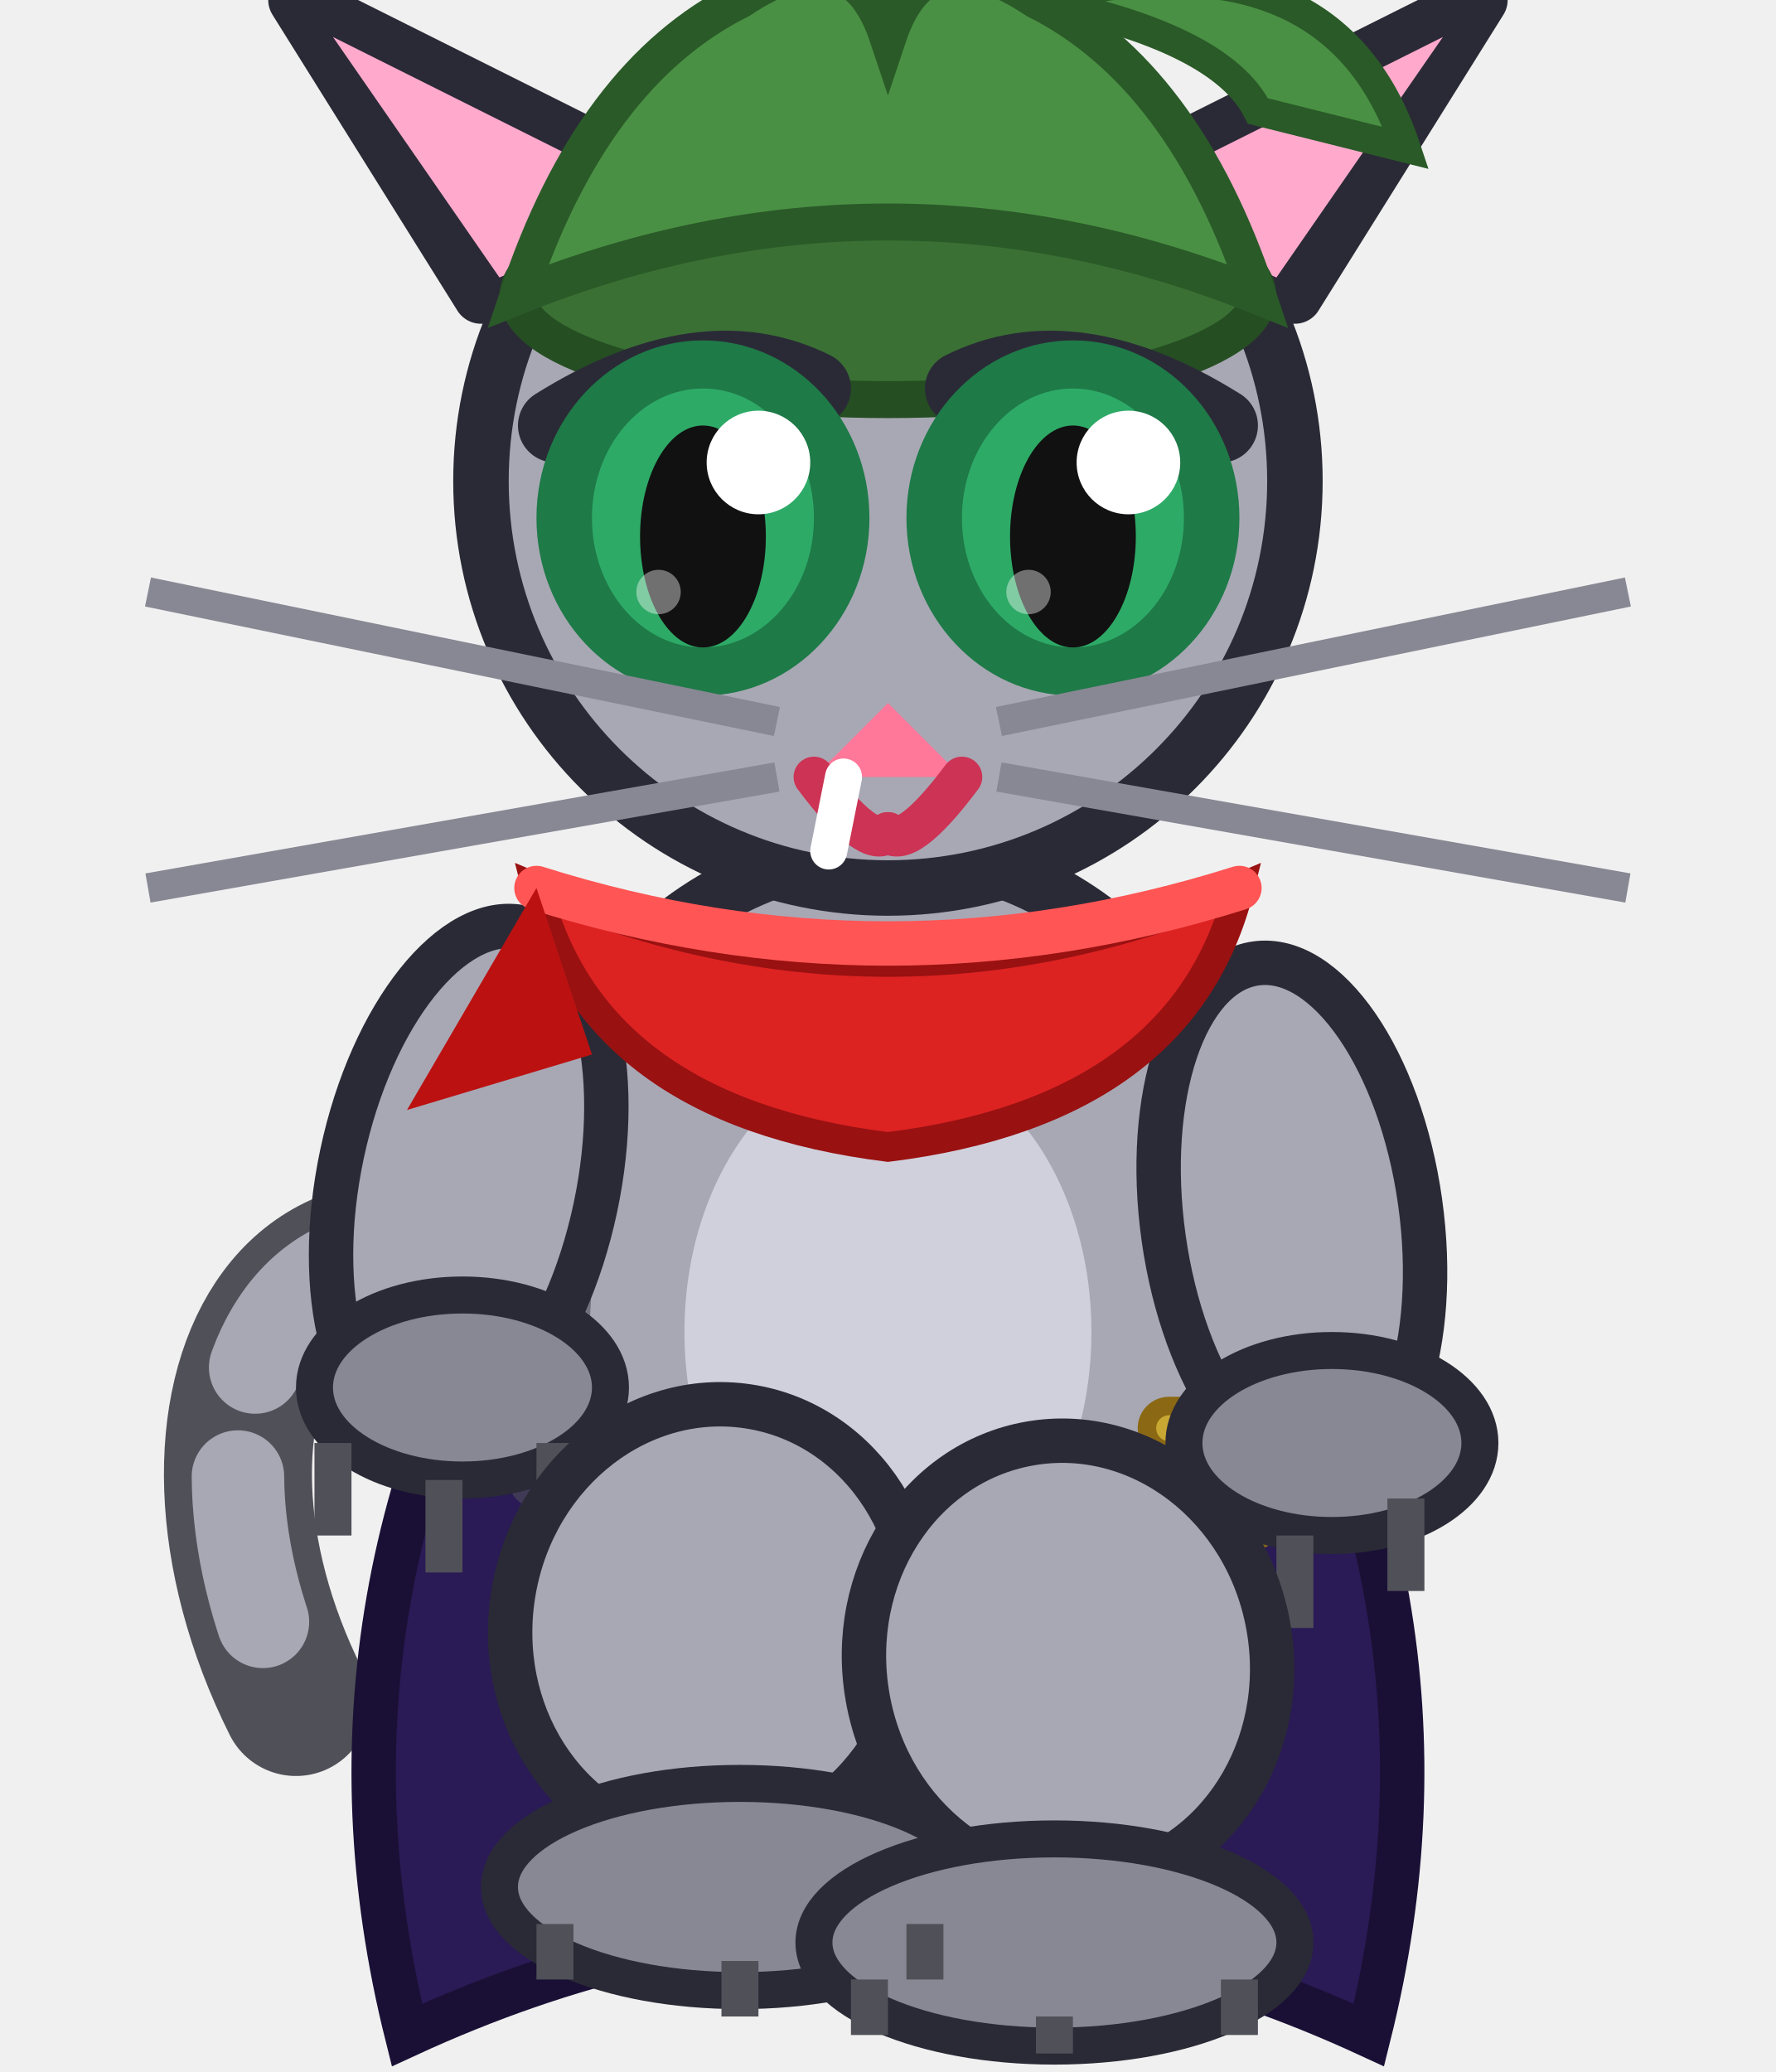
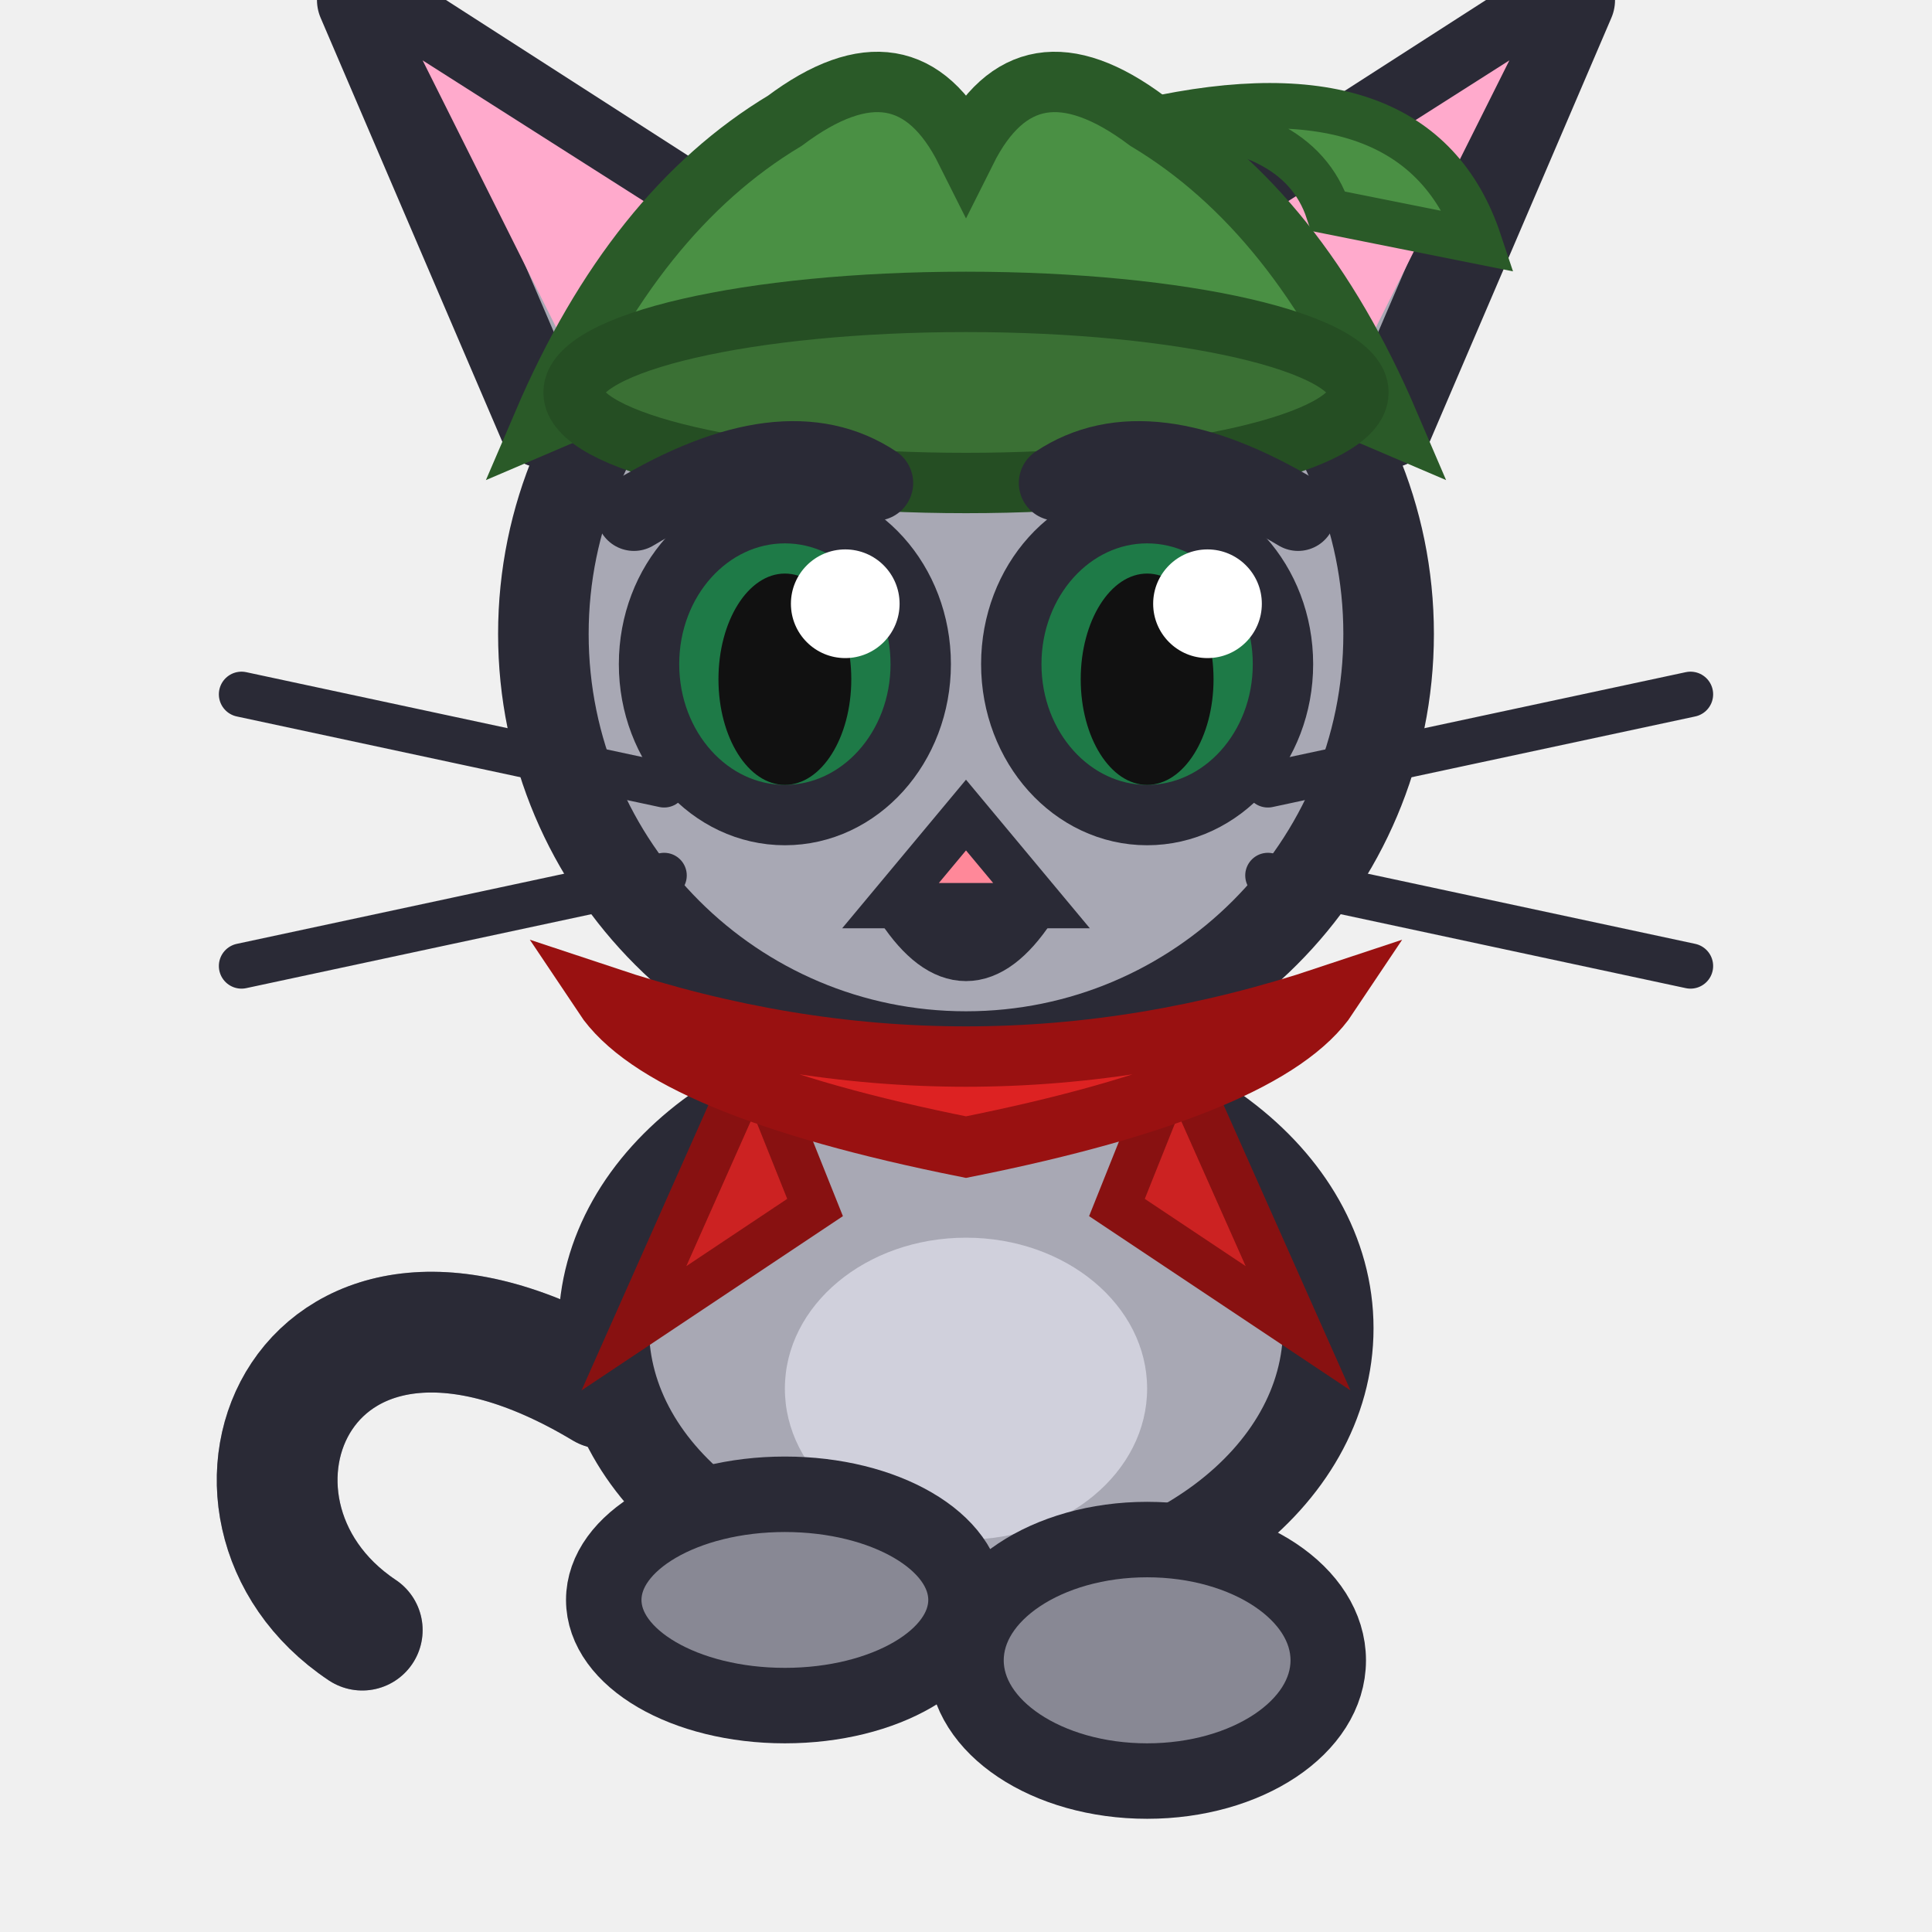
- <svg xmlns="http://www.w3.org/2000/svg" viewBox="0 0 48 56">
-   <path d="M16,36 C8,30 4,38 8,46" fill="none" stroke="#505058" stroke-width="4" stroke-linecap="round" />
-   <path d="M16,36 C8,30 4,38 8,46" fill="none" stroke="#A8A8B4" stroke-width="2.5" stroke-linecap="round" stroke-dasharray="4,3" />
-   <path d="M15,32 Q8,43 11,55 Q24,49 37,55 Q40,43 33,32" fill="#2A1A55" stroke="#1A1035" stroke-width="1.2" />
-   <path d="M15,32 Q24,36 33,32" fill="none" stroke="#5533AA" stroke-width="1.2" />
-   <ellipse cx="24" cy="34" rx="10" ry="11" fill="#A8A8B4" stroke="#2A2A36" stroke-width="1.5" />
-   <ellipse cx="24" cy="36" rx="5.5" ry="7.5" fill="#D0D0DC" />
-   <path d="M14.5,28 Q16,34 14.5,40" fill="none" stroke="#505058" stroke-width="1.5" stroke-linecap="round" opacity="0.6" />
-   <path d="M33.5,28 Q32,34 33.5,40" fill="none" stroke="#505058" stroke-width="1.5" stroke-linecap="round" opacity="0.6" />
-   <rect x="16" y="42" width="16" height="2.5" rx="1.2" fill="#7A5A12" stroke="#4A3608" stroke-width="0.8" />
-   <rect x="21.5" y="41.5" width="4" height="3.5" rx="0.8" fill="#FFD700" stroke="#8B6914" stroke-width="0.7" />
-   <rect x="31" y="38" width="5" height="1.2" rx="0.6" fill="#C8A832" stroke="#8B6914" stroke-width="0.5" />
-   <rect x="32.5" y="34" width="1.8" height="6.5" rx="0.7" fill="#AAAABC" stroke="#2A2A36" stroke-width="0.6" />
-   <ellipse cx="33.4" cy="41" rx="1.2" ry="0.8" fill="#C8A832" stroke="#8B6914" stroke-width="0.4" />
-   <ellipse cx="13.5" cy="32" rx="3.5" ry="7" fill="#A8A8B4" stroke="#2A2A36" stroke-width="1.2" transform="rotate(12,13.5,28)" />
-   <ellipse cx="34.5" cy="33" rx="3.5" ry="7" fill="#A8A8B4" stroke="#2A2A36" stroke-width="1.2" transform="rotate(-8,34.5,30)" />
-   <ellipse cx="12.5" cy="37.5" rx="4" ry="2.5" fill="#888894" stroke="#2A2A36" stroke-width="1" />
-   <ellipse cx="36" cy="39" rx="4" ry="2.5" fill="#888894" stroke="#2A2A36" stroke-width="1" />
-   <line x1="9" y1="39" x2="9" y2="41.5" stroke="#505058" stroke-width="1" />
-   <line x1="12" y1="40" x2="12" y2="42.5" stroke="#505058" stroke-width="1" />
-   <line x1="15" y1="39" x2="15" y2="41.5" stroke="#505058" stroke-width="1" />
-   <line x1="32" y1="40.5" x2="32" y2="43" stroke="#505058" stroke-width="1" />
-   <line x1="35" y1="41.5" x2="35" y2="44" stroke="#505058" stroke-width="1" />
-   <line x1="38" y1="40.5" x2="38" y2="43" stroke="#505058" stroke-width="1" />
-   <path d="M14.5,24 Q24,28 33.5,24 Q32,30 24,31 Q16,30 14.5,24 Z" fill="#DD2222" stroke="#991111" stroke-width="0.8" />
-   <path d="M14.5,24 Q24,27 33.5,24" fill="none" stroke="#FF5555" stroke-width="1.2" stroke-linecap="round" />
-   <path d="M14.5,24 L11,30 L16,28.5 Z" fill="#BB1111" />
-   <ellipse cx="20" cy="44" rx="5.5" ry="6" fill="#A8A8B4" stroke="#2A2A36" stroke-width="1.2" transform="rotate(10,20,40)" />
-   <ellipse cx="28" cy="45" rx="5.5" ry="6" fill="#A8A8B4" stroke="#2A2A36" stroke-width="1.2" transform="rotate(-10,28,40)" />
-   <ellipse cx="20" cy="51" rx="6.5" ry="2.8" fill="#888894" stroke="#2A2A36" stroke-width="1" />
-   <ellipse cx="28.5" cy="52.5" rx="6.5" ry="2.8" fill="#888894" stroke="#2A2A36" stroke-width="1" />
-   <line x1="15" y1="52" x2="15" y2="53.5" stroke="#505058" stroke-width="1" />
-   <line x1="20" y1="53" x2="20" y2="54.5" stroke="#505058" stroke-width="1" />
-   <line x1="25" y1="52" x2="25" y2="53.5" stroke="#505058" stroke-width="1" />
-   <line x1="23.5" y1="53.5" x2="23.5" y2="55" stroke="#505058" stroke-width="1" />
-   <line x1="28.5" y1="54.5" x2="28.5" y2="55.5" stroke="#505058" stroke-width="1" />
-   <line x1="33.5" y1="53.5" x2="33.5" y2="55" stroke="#505058" stroke-width="1" />
-   <circle cx="24" cy="13" r="11" fill="#A8A8B4" stroke="#2A2A36" stroke-width="1.5" />
-   <polygon points="13,8 8,0 18,5" fill="#A8A8B4" stroke="#2A2A36" stroke-width="1.5" stroke-linejoin="round" />
-   <polygon points="35,8 40,0 30,5" fill="#A8A8B4" stroke="#2A2A36" stroke-width="1.5" stroke-linejoin="round" />
-   <polygon points="13.5,7.5 9,1 18,5.5" fill="#FFAACC" />
-   <polygon points="34.5,7.5 39,1 30,5.5" fill="#FFAACC" />
-   <ellipse cx="24" cy="8" rx="10" ry="2.8" fill="#3A7034" stroke="#254E23" stroke-width="1" />
-   <path d="M14,8 Q24,4 34,8 Q32,2 28,0 Q25,-2 24,1 Q23,-2 20,0 Q16,2 14,8 Z" fill="#4A9044" stroke="#2A5A28" stroke-width="1" />
-   <path d="M28,0 Q36,-2 38,4 L34,3 Q33,1 28,0 Z" fill="#4A9044" stroke="#2A5A28" stroke-width="0.8" />
-   <path d="M15,11.5 Q19,9 22,10.5" fill="none" stroke="#2A2A36" stroke-width="2" stroke-linecap="round" />
-   <path d="M33,11.5 Q29,9 26,10.5" fill="none" stroke="#2A2A36" stroke-width="2" stroke-linecap="round" />
-   <ellipse cx="19" cy="14" rx="4.5" ry="4.8" fill="#1E7A47" />
-   <ellipse cx="29" cy="14" rx="4.5" ry="4.8" fill="#1E7A47" />
-   <ellipse cx="19" cy="14" rx="3" ry="3.5" fill="#2EAA67" />
-   <ellipse cx="29" cy="14" rx="3" ry="3.5" fill="#2EAA67" />
-   <ellipse cx="19" cy="14.5" rx="1.7" ry="3" fill="#111" />
-   <ellipse cx="29" cy="14.5" rx="1.7" ry="3" fill="#111" />
-   <circle cx="20.5" cy="12.5" r="1.4" fill="white" />
-   <circle cx="30.5" cy="12.5" r="1.4" fill="white" />
-   <circle cx="17.8" cy="16" r="0.6" fill="white" opacity="0.4" />
-   <circle cx="27.8" cy="16" r="0.6" fill="white" opacity="0.4" />
-   <polygon points="24,19 22,21 26,21" fill="#FF7799" />
-   <path d="M22,21 Q23.5,23 24,22.5" fill="none" stroke="#CC3355" stroke-width="1.1" stroke-linecap="round" />
-   <path d="M24,22.5 Q24.5,23 26,21" fill="none" stroke="#CC3355" stroke-width="1.1" stroke-linecap="round" />
-   <line x1="22.8" y1="21" x2="22.4" y2="23" stroke="white" stroke-width="1" stroke-linecap="round" />
-   <line x1="21" y1="19.5" x2="4" y2="16" stroke="#888894" stroke-width="0.8" />
-   <line x1="21" y1="21" x2="4" y2="24" stroke="#888894" stroke-width="0.8" />
-   <line x1="27" y1="19.5" x2="44" y2="16" stroke="#888894" stroke-width="0.8" />
-   <line x1="27" y1="21" x2="44" y2="24" stroke="#888894" stroke-width="0.8" />
+ <svg xmlns="http://www.w3.org/2000/svg" viewBox="0 0 64 64">
+   <path d="M20,46 C10,40 6,50 12,54" fill="none" stroke="#A8A8B4" stroke-width="4" stroke-linecap="round" />
+   <path d="M20,46 C10,40 6,50 12,54" fill="none" stroke="#2A2A36" stroke-width="4" stroke-linecap="round" fill-opacity="0" style="paint-order:stroke" />
+   <ellipse cx="32" cy="44" rx="12" ry="9" fill="#A8A8B4" stroke="#2A2A36" stroke-width="3" />
+   <ellipse cx="32" cy="46" rx="6" ry="5" fill="#D0D0DC" />
+   <path d="M25,35 L21,44 L27,40 Z" fill="#CC2222" stroke="#881111" stroke-width="1.5" />
+   <path d="M39,35 L43,44 L37,40 Z" fill="#CC2222" stroke="#881111" stroke-width="1.5" />
+   <ellipse cx="38" cy="55" rx="6" ry="4" fill="#888894" stroke="#2A2A36" stroke-width="2.5" />
+   <ellipse cx="26" cy="53" rx="6" ry="3.5" fill="#888894" stroke="#2A2A36" stroke-width="2.5" />
+   <circle cx="32" cy="21" r="14" fill="#A8A8B4" stroke="#2A2A36" stroke-width="3" />
+   <polygon points="18,14 12,0 26,9" fill="#A8A8B4" stroke="#2A2A36" stroke-width="3" stroke-linejoin="round" />
+   <polygon points="19,12 14,2 25,9" fill="#FFAACC" />
+   <polygon points="46,14 52,0 38,9" fill="#A8A8B4" stroke="#2A2A36" stroke-width="3" stroke-linejoin="round" />
+   <polygon points="45,12 50,2 39,9" fill="#FFAACC" />
+   <path d="M18,14 Q32,8 46,14 Q43,7 38,4 Q34,1 32,5 Q30,1 26,4 Q21,7 18,14 Z" fill="#4A9044" stroke="#2A5A28" stroke-width="2" />
+   <ellipse cx="32" cy="13" rx="13" ry="3" fill="#3A7034" stroke="#254E23" stroke-width="2" />
+   <path d="M38,4 Q47,2 49,8 L44,7 Q43,4 38,4 Z" fill="#4A9044" stroke="#2A5A28" stroke-width="1.5" />
+   <path d="M20,33 Q32,37 44,33 Q42,36 32,38 Q22,36 20,33 Z" fill="#DD2222" stroke="#991111" stroke-width="2" />
+   <path d="M21,17 Q26,14 29,16" fill="none" stroke="#2A2A36" stroke-width="2.5" stroke-linecap="round" />
+   <path d="M43,17 Q38,14 35,16" fill="none" stroke="#2A2A36" stroke-width="2.5" stroke-linecap="round" />
+   <ellipse cx="26" cy="22" rx="4.5" ry="5" fill="#1E7A47" stroke="#2A2A36" stroke-width="2" />
+   <ellipse cx="38" cy="22" rx="4.5" ry="5" fill="#1E7A47" stroke="#2A2A36" stroke-width="2" />
+   <ellipse cx="26" cy="22.5" rx="2.2" ry="3.5" fill="#111" />
+   <ellipse cx="38" cy="22.5" rx="2.2" ry="3.5" fill="#111" />
+   <circle cx="28" cy="20" r="1.8" fill="white" />
+   <circle cx="40" cy="20" r="1.8" fill="white" />
+   <polygon points="32,27 29.5,30 34.5,30" fill="#FF8899" stroke="#2A2A36" stroke-width="1.5" />
+   <path d="M30,30 Q32,33 34,30" fill="none" stroke="#2A2A36" stroke-width="2" stroke-linecap="round" />
+   <line x1="22" y1="26" x2="8" y2="23" stroke="#2A2A36" stroke-width="1.5" stroke-linecap="round" />
+   <line x1="22" y1="29" x2="8" y2="32" stroke="#2A2A36" stroke-width="1.5" stroke-linecap="round" />
+   <line x1="42" y1="26" x2="56" y2="23" stroke="#2A2A36" stroke-width="1.5" stroke-linecap="round" />
+   <line x1="42" y1="29" x2="56" y2="32" stroke="#2A2A36" stroke-width="1.5" stroke-linecap="round" />
</svg>
